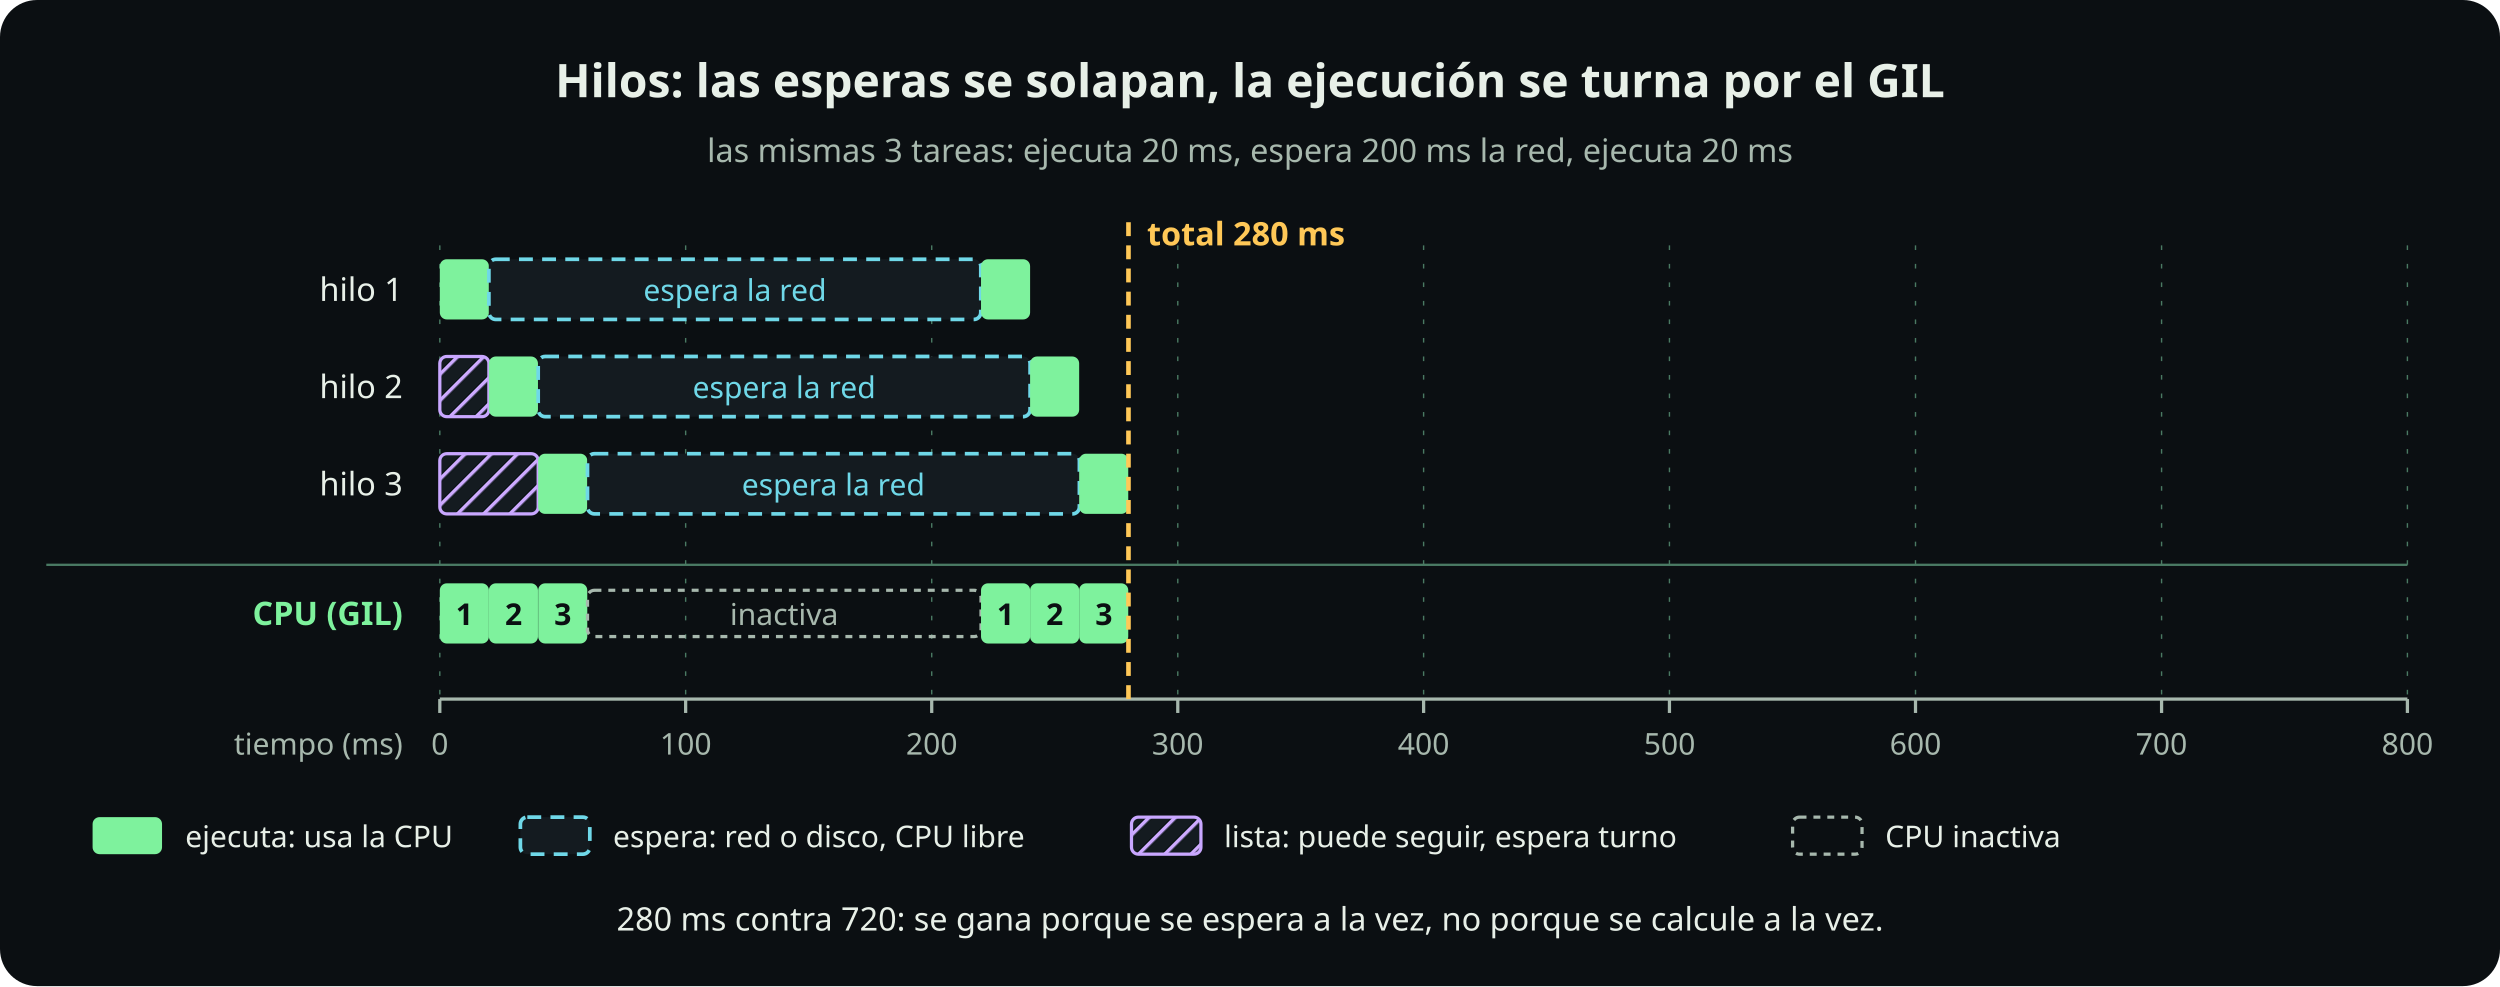
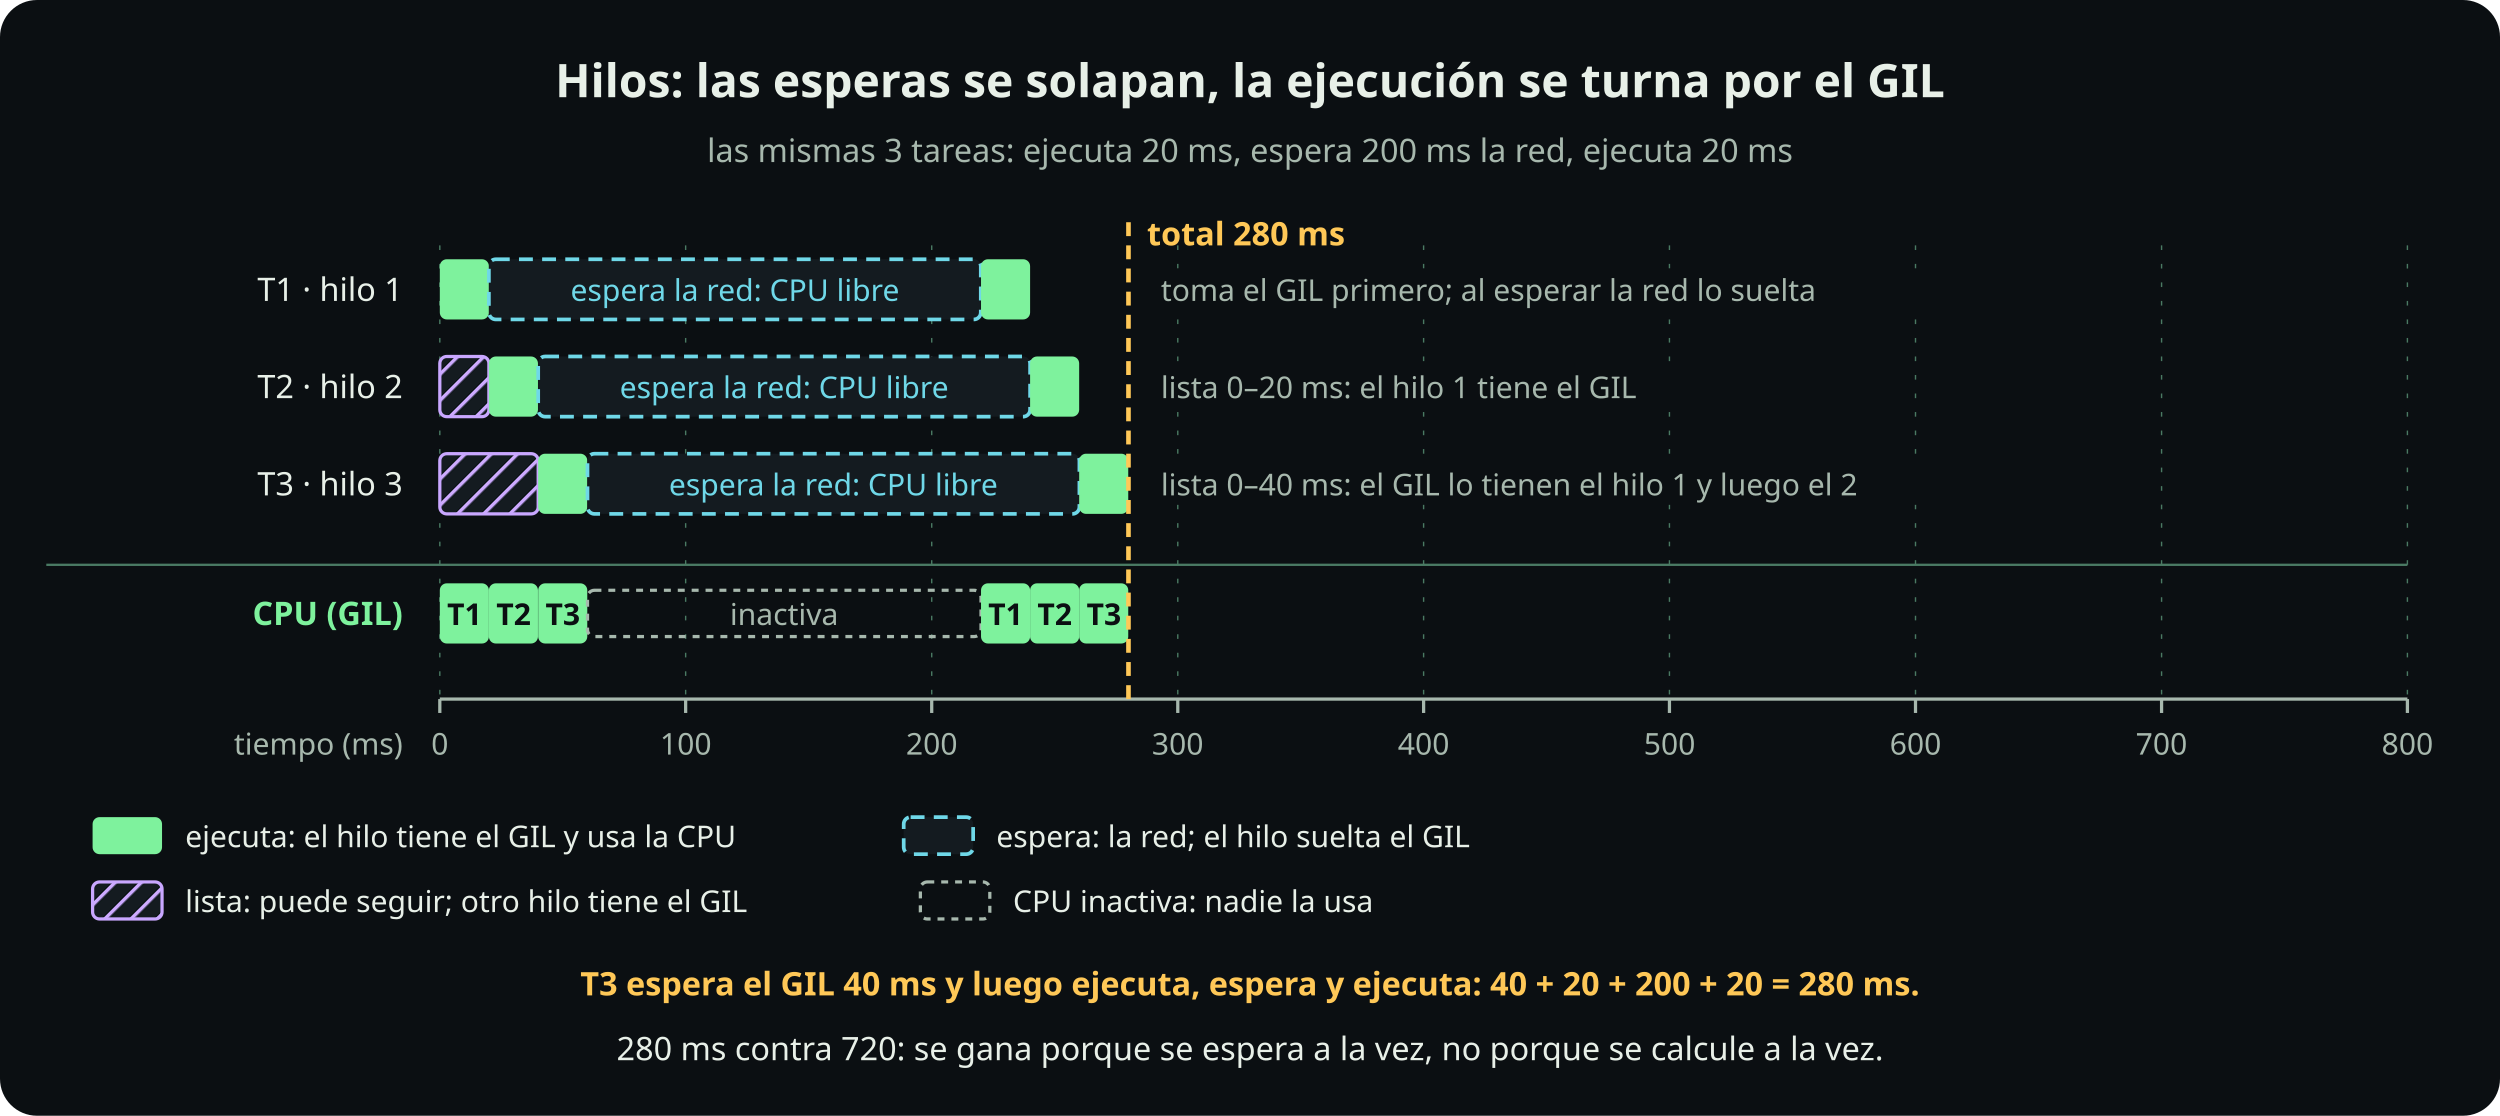
- <svg xmlns="http://www.w3.org/2000/svg" width="1080" height="426" viewBox="0 0 1080 426" role="img" aria-label="Diagrama de Gantt con eje de tiempo en milisegundos de 0 a 800. Las mismas tres tareas, una por hilo. Las tres esperas de 200 ms se solapan. La ejecucion se turna por el GIL: el hilo 2 queda listo sin turno, en rayado, de 0 a 20 ms y el hilo 3 de 0 a 40 ms, porque solo un hilo ejecuta Python a la vez. La fila de CPU nunca tiene dos tramos al mismo tiempo. Total 280 ms contra 720 del secuencial.">
-   <rect x="0" y="0" width="1080" height="426" rx="16" fill="#0b0f12" />
+ <svg xmlns="http://www.w3.org/2000/svg" width="1080" height="482" viewBox="0 0 1080 482" role="img" aria-label="Diagrama de Gantt con eje de tiempo en milisegundos de 0 a 800. Las mismas tres tareas, T1 a T3, una por hilo. Las tres esperas de 200 ms se solapan. La ejecucion se turna por el GIL: T2 queda lista, en rayado, de 0 a 20 ms porque el hilo 1 tiene el GIL, y T3 de 0 a 40 ms. La fila de CPU rotula T1, T2 o T3 segun que hilo tiene el GIL y nunca tiene dos tramos a la vez. Total 280 ms: 40 + 20 + 200 + 20.">
+   <rect x="0" y="0" width="1080" height="482" rx="16" fill="#0b0f12" />
  <defs>
    <marker id="f4a7a63" viewBox="0 0 10 10" refX="9" refY="5" markerWidth="6" markerHeight="6" orient="auto-start-reverse">
      <path d="M 0 0 L 10 5 L 0 10 z" fill="#4a7a63" />
    </marker>
    <marker id="f7ef29d" viewBox="0 0 10 10" refX="9" refY="5" markerWidth="6" markerHeight="6" orient="auto-start-reverse">
      <path d="M 0 0 L 10 5 L 0 10 z" fill="#7ef29d" />
    </marker>
    <marker id="fffc857" viewBox="0 0 10 10" refX="9" refY="5" markerWidth="6" markerHeight="6" orient="auto-start-reverse">
      <path d="M 0 0 L 10 5 L 0 10 z" fill="#ffc857" />
    </marker>
    <marker id="f6fd8e8" viewBox="0 0 10 10" refX="9" refY="5" markerWidth="6" markerHeight="6" orient="auto-start-reverse">
      <path d="M 0 0 L 10 5 L 0 10 z" fill="#6fd8e8" />
    </marker>
    <marker id="fc9a7ff" viewBox="0 0 10 10" refX="9" refY="5" markerWidth="6" markerHeight="6" orient="auto-start-reverse">
      <path d="M 0 0 L 10 5 L 0 10 z" fill="#c9a7ff" />
    </marker>
    <marker id="fff8a7a" viewBox="0 0 10 10" refX="9" refY="5" markerWidth="6" markerHeight="6" orient="auto-start-reverse">
      <path d="M 0 0 L 10 5 L 0 10 z" fill="#ff8a7a" />
    </marker>
    <marker id="fa7b8ad" viewBox="0 0 10 10" refX="9" refY="5" markerWidth="6" markerHeight="6" orient="auto-start-reverse">
      <path d="M 0 0 L 10 5 L 0 10 z" fill="#a7b8ad" />
    </marker>
    <marker id="fe8f0e8" viewBox="0 0 10 10" refX="9" refY="5" markerWidth="6" markerHeight="6" orient="auto-start-reverse">
      <path d="M 0 0 L 10 5 L 0 10 z" fill="#e8f0e8" />
    </marker>
  </defs>
  <defs>
    <pattern id="rayado" width="8" height="8" patternUnits="userSpaceOnUse" patternTransform="rotate(45)">
      <rect x="0" y="0" width="8" height="8" fill="#141b20" />
      <line x1="0" y1="0" x2="0" y2="8" stroke="#c9a7ff" stroke-width="3" />
    </pattern>
  </defs>
  <text x="540.0" y="42" fill="#e8f0e8" font-family="system-ui, sans-serif" font-size="20" font-weight="600" text-anchor="middle">Hilos: las esperas se solapan, la ejecución se turna por el GIL</text>
  <text x="540.0" y="70" fill="#a7b8ad" font-family="system-ui, sans-serif" font-size="14" font-weight="normal" text-anchor="middle">las mismas 3 tareas: ejecuta 20 ms, espera 200 ms la red, ejecuta 20 ms</text>
  <line x1="190.0" y1="106.0" x2="190.0" y2="302.0" stroke="#4a7a63" stroke-width="0.6" stroke-dasharray="2 6" />
  <line x1="296.2" y1="106.0" x2="296.2" y2="302.0" stroke="#4a7a63" stroke-width="0.6" stroke-dasharray="2 6" />
  <line x1="402.5" y1="106.0" x2="402.5" y2="302.0" stroke="#4a7a63" stroke-width="0.6" stroke-dasharray="2 6" />
  <line x1="508.8" y1="106.0" x2="508.8" y2="302.0" stroke="#4a7a63" stroke-width="0.6" stroke-dasharray="2 6" />
  <line x1="615.0" y1="106.0" x2="615.0" y2="302.0" stroke="#4a7a63" stroke-width="0.6" stroke-dasharray="2 6" />
  <line x1="721.2" y1="106.0" x2="721.2" y2="302.0" stroke="#4a7a63" stroke-width="0.6" stroke-dasharray="2 6" />
  <line x1="827.5" y1="106.0" x2="827.5" y2="302.0" stroke="#4a7a63" stroke-width="0.6" stroke-dasharray="2 6" />
  <line x1="933.8" y1="106.0" x2="933.8" y2="302.0" stroke="#4a7a63" stroke-width="0.6" stroke-dasharray="2 6" />
  <line x1="1040.0" y1="106.0" x2="1040.0" y2="302.0" stroke="#4a7a63" stroke-width="0.6" stroke-dasharray="2 6" />
-   <text x="174" y="130.0" fill="#e8f0e8" font-family="system-ui, sans-serif" font-size="14" font-weight="normal" text-anchor="end">hilo 1</text>
+   <text x="174" y="130.0" fill="#e8f0e8" font-family="system-ui, sans-serif" font-size="14" font-weight="normal" text-anchor="end">T1 · hilo 1</text>
  <rect x="190.0" y="112.0" width="21.2" height="26" rx="3" fill="#7ef29d" stroke="none" stroke-width="0" />
  <rect x="211.2" y="112.0" width="212.5" height="26" rx="3" fill="#141b20" stroke="#6fd8e8" stroke-width="1.6" stroke-dasharray="6 4" />
-   <text x="317.5" y="130.0" fill="#6fd8e8" font-family="system-ui, sans-serif" font-size="13" font-weight="normal" text-anchor="middle">espera la red</text>
+   <text x="317.5" y="130.0" fill="#6fd8e8" font-family="system-ui, sans-serif" font-size="13" font-weight="normal" text-anchor="middle">espera la red: CPU libre</text>
  <rect x="423.8" y="112.0" width="21.2" height="26" rx="3" fill="#7ef29d" stroke="none" stroke-width="0" />
-   <text x="174" y="172.0" fill="#e8f0e8" font-family="system-ui, sans-serif" font-size="14" font-weight="normal" text-anchor="end">hilo 2</text>
+   <rect x="497.5" y="116.0" width="357.4" height="18" rx="2" fill="#0b0f12" stroke="none" stroke-width="0" />
+   <text x="501.5" y="130.0" fill="#a7b8ad" font-family="system-ui, sans-serif" font-size="13" font-weight="normal" text-anchor="start">toma el GIL primero; al esperar la red lo suelta</text>
+   <text x="174" y="172.0" fill="#e8f0e8" font-family="system-ui, sans-serif" font-size="14" font-weight="normal" text-anchor="end">T2 · hilo 2</text>
  <rect x="190.0" y="154.0" width="21.2" height="26" rx="3" fill="url(#rayado)" stroke="#c9a7ff" stroke-width="1.4" />
  <rect x="211.2" y="154.0" width="21.2" height="26" rx="3" fill="#7ef29d" stroke="none" stroke-width="0" />
  <rect x="232.5" y="154.0" width="212.5" height="26" rx="3" fill="#141b20" stroke="#6fd8e8" stroke-width="1.6" stroke-dasharray="6 4" />
-   <text x="338.75" y="172.0" fill="#6fd8e8" font-family="system-ui, sans-serif" font-size="13" font-weight="normal" text-anchor="middle">espera la red</text>
+   <text x="338.75" y="172.0" fill="#6fd8e8" font-family="system-ui, sans-serif" font-size="13" font-weight="normal" text-anchor="middle">espera la red: CPU libre</text>
  <rect x="445.0" y="154.0" width="21.2" height="26" rx="3" fill="#7ef29d" stroke="none" stroke-width="0" />
-   <text x="174" y="214.0" fill="#e8f0e8" font-family="system-ui, sans-serif" font-size="14" font-weight="normal" text-anchor="end">hilo 3</text>
+   <rect x="497.5" y="158.0" width="277.4" height="18" rx="2" fill="#0b0f12" stroke="none" stroke-width="0" />
+   <text x="501.5" y="172.0" fill="#a7b8ad" font-family="system-ui, sans-serif" font-size="13" font-weight="normal" text-anchor="start">lista 0–20 ms: el hilo 1 tiene el GIL</text>
+   <text x="174" y="214.0" fill="#e8f0e8" font-family="system-ui, sans-serif" font-size="14" font-weight="normal" text-anchor="end">T3 · hilo 3</text>
  <rect x="190.0" y="196.0" width="42.5" height="26" rx="3" fill="url(#rayado)" stroke="#c9a7ff" stroke-width="1.4" />
  <rect x="232.5" y="196.0" width="21.2" height="26" rx="3" fill="#7ef29d" stroke="none" stroke-width="0" />
  <rect x="253.8" y="196.0" width="212.5" height="26" rx="3" fill="#141b20" stroke="#6fd8e8" stroke-width="1.6" stroke-dasharray="6 4" />
-   <text x="360.0" y="214.0" fill="#6fd8e8" font-family="system-ui, sans-serif" font-size="13" font-weight="normal" text-anchor="middle">espera la red</text>
+   <text x="360.0" y="214.0" fill="#6fd8e8" font-family="system-ui, sans-serif" font-size="13" font-weight="normal" text-anchor="middle">espera la red: CPU libre</text>
  <rect x="466.2" y="196.0" width="21.2" height="26" rx="3" fill="#7ef29d" stroke="none" stroke-width="0" />
+   <rect x="497.5" y="200.0" width="401.1" height="18" rx="2" fill="#0b0f12" stroke="none" stroke-width="0" />
+   <text x="501.5" y="214.0" fill="#a7b8ad" font-family="system-ui, sans-serif" font-size="13" font-weight="normal" text-anchor="start">lista 0–40 ms: el GIL lo tienen el hilo 1 y luego el 2</text>
  <line x1="20.0" y1="244.0" x2="1040.0" y2="244.0" stroke="#4a7a63" stroke-width="1" />
  <text x="174" y="270.0" fill="#7ef29d" font-family="system-ui, sans-serif" font-size="14" font-weight="600" text-anchor="end">CPU (GIL)</text>
  <rect x="190.0" y="252.0" width="21.2" height="26" rx="3" fill="#7ef29d" stroke="none" stroke-width="0" />
-   <text x="200.625" y="270.0" fill="#0b0f12" font-family="system-ui, sans-serif" font-size="13" font-weight="600" text-anchor="middle">1</text>
+   <text x="200.625" y="270.0" fill="#0b0f12" font-family="system-ui, sans-serif" font-size="13" font-weight="600" text-anchor="middle">T1</text>
  <rect x="211.2" y="252.0" width="21.2" height="26" rx="3" fill="#7ef29d" stroke="none" stroke-width="0" />
-   <text x="221.875" y="270.0" fill="#0b0f12" font-family="system-ui, sans-serif" font-size="13" font-weight="600" text-anchor="middle">2</text>
+   <text x="221.875" y="270.0" fill="#0b0f12" font-family="system-ui, sans-serif" font-size="13" font-weight="600" text-anchor="middle">T2</text>
  <rect x="232.5" y="252.0" width="21.2" height="26" rx="3" fill="#7ef29d" stroke="none" stroke-width="0" />
-   <text x="243.125" y="270.0" fill="#0b0f12" font-family="system-ui, sans-serif" font-size="13" font-weight="600" text-anchor="middle">3</text>
+   <text x="243.125" y="270.0" fill="#0b0f12" font-family="system-ui, sans-serif" font-size="13" font-weight="600" text-anchor="middle">T3</text>
  <rect x="253.8" y="255.0" width="170.0" height="20" rx="3" fill="none" stroke="#a7b8ad" stroke-width="1.4" stroke-dasharray="3 3" />
  <text x="338.75" y="270.0" fill="#a7b8ad" font-family="system-ui, sans-serif" font-size="13" font-weight="normal" text-anchor="middle">inactiva</text>
  <rect x="423.8" y="252.0" width="21.2" height="26" rx="3" fill="#7ef29d" stroke="none" stroke-width="0" />
-   <text x="434.375" y="270.0" fill="#0b0f12" font-family="system-ui, sans-serif" font-size="13" font-weight="600" text-anchor="middle">1</text>
+   <text x="434.375" y="270.0" fill="#0b0f12" font-family="system-ui, sans-serif" font-size="13" font-weight="600" text-anchor="middle">T1</text>
  <rect x="445.0" y="252.0" width="21.2" height="26" rx="3" fill="#7ef29d" stroke="none" stroke-width="0" />
-   <text x="455.625" y="270.0" fill="#0b0f12" font-family="system-ui, sans-serif" font-size="13" font-weight="600" text-anchor="middle">2</text>
+   <text x="455.625" y="270.0" fill="#0b0f12" font-family="system-ui, sans-serif" font-size="13" font-weight="600" text-anchor="middle">T2</text>
  <rect x="466.2" y="252.0" width="21.2" height="26" rx="3" fill="#7ef29d" stroke="none" stroke-width="0" />
-   <text x="476.875" y="270.0" fill="#0b0f12" font-family="system-ui, sans-serif" font-size="13" font-weight="600" text-anchor="middle">3</text>
+   <text x="476.875" y="270.0" fill="#0b0f12" font-family="system-ui, sans-serif" font-size="13" font-weight="600" text-anchor="middle">T3</text>
  <line x1="190.0" y1="302.0" x2="1040.0" y2="302.0" stroke="#a7b8ad" stroke-width="1.4" />
  <line x1="190.0" y1="302.0" x2="190.0" y2="308.0" stroke="#a7b8ad" stroke-width="1.4" />
  <text x="190.0" y="326" fill="#a7b8ad" font-family="system-ui, sans-serif" font-size="13" font-weight="normal" text-anchor="middle">0</text>
  <line x1="296.2" y1="302.0" x2="296.2" y2="308.0" stroke="#a7b8ad" stroke-width="1.4" />
  <text x="296.25" y="326" fill="#a7b8ad" font-family="system-ui, sans-serif" font-size="13" font-weight="normal" text-anchor="middle">100</text>
  <line x1="402.5" y1="302.0" x2="402.5" y2="308.0" stroke="#a7b8ad" stroke-width="1.4" />
  <text x="402.5" y="326" fill="#a7b8ad" font-family="system-ui, sans-serif" font-size="13" font-weight="normal" text-anchor="middle">200</text>
  <line x1="508.8" y1="302.0" x2="508.8" y2="308.0" stroke="#a7b8ad" stroke-width="1.4" />
  <text x="508.75" y="326" fill="#a7b8ad" font-family="system-ui, sans-serif" font-size="13" font-weight="normal" text-anchor="middle">300</text>
  <line x1="615.0" y1="302.0" x2="615.0" y2="308.0" stroke="#a7b8ad" stroke-width="1.4" />
  <text x="615.0" y="326" fill="#a7b8ad" font-family="system-ui, sans-serif" font-size="13" font-weight="normal" text-anchor="middle">400</text>
  <line x1="721.2" y1="302.0" x2="721.2" y2="308.0" stroke="#a7b8ad" stroke-width="1.4" />
  <text x="721.25" y="326" fill="#a7b8ad" font-family="system-ui, sans-serif" font-size="13" font-weight="normal" text-anchor="middle">500</text>
  <line x1="827.5" y1="302.0" x2="827.5" y2="308.0" stroke="#a7b8ad" stroke-width="1.4" />
  <text x="827.5" y="326" fill="#a7b8ad" font-family="system-ui, sans-serif" font-size="13" font-weight="normal" text-anchor="middle">600</text>
  <line x1="933.8" y1="302.0" x2="933.8" y2="308.0" stroke="#a7b8ad" stroke-width="1.4" />
  <text x="933.75" y="326" fill="#a7b8ad" font-family="system-ui, sans-serif" font-size="13" font-weight="normal" text-anchor="middle">700</text>
  <line x1="1040.0" y1="302.0" x2="1040.0" y2="308.0" stroke="#a7b8ad" stroke-width="1.4" />
  <text x="1040.0" y="326" fill="#a7b8ad" font-family="system-ui, sans-serif" font-size="13" font-weight="normal" text-anchor="middle">800</text>
  <text x="174" y="326" fill="#a7b8ad" font-family="system-ui, sans-serif" font-size="13" font-weight="normal" text-anchor="end">tiempo (ms)</text>
  <line x1="487.5" y1="96.0" x2="487.5" y2="302.0" stroke="#ffc857" stroke-width="2" stroke-dasharray="6 4" />
  <text x="495.5" y="106" fill="#ffc857" font-family="system-ui, sans-serif" font-size="14" font-weight="600" text-anchor="start">total 280 ms</text>
  <rect x="40.0" y="353.0" width="30.0" height="16" rx="3" fill="#7ef29d" stroke="none" stroke-width="0" />
-   <text x="80" y="366" fill="#e8f0e8" font-family="system-ui, sans-serif" font-size="13" font-weight="normal" text-anchor="start">ejecuta: usa la CPU</text>
-   <rect x="224.8" y="353.0" width="30.0" height="16" rx="3" fill="#141b20" stroke="#6fd8e8" stroke-width="1.6" stroke-dasharray="6 4" />
-   <text x="264.8" y="366" fill="#e8f0e8" font-family="system-ui, sans-serif" font-size="13" font-weight="normal" text-anchor="start">espera: red o disco, CPU libre</text>
-   <rect x="488.8" y="353.0" width="30.0" height="16" rx="3" fill="url(#rayado)" stroke="#c9a7ff" stroke-width="1.4" />
-   <text x="528.8" y="366" fill="#e8f0e8" font-family="system-ui, sans-serif" font-size="13" font-weight="normal" text-anchor="start">lista: puede seguir, espera turno</text>
-   <rect x="774.4" y="353.0" width="30.0" height="16" rx="3" fill="none" stroke="#a7b8ad" stroke-width="1.4" stroke-dasharray="3 3" />
-   <text x="814.4" y="366" fill="#e8f0e8" font-family="system-ui, sans-serif" font-size="13" font-weight="normal" text-anchor="start">CPU inactiva</text>
-   <text x="540.0" y="402" fill="#e8f0e8" font-family="system-ui, sans-serif" font-size="14" font-weight="normal" text-anchor="middle">280 ms contra 720: se gana porque se espera a la vez, no porque se calcule a la vez.</text>
+   <text x="80" y="366" fill="#e8f0e8" font-family="system-ui, sans-serif" font-size="13" font-weight="normal" text-anchor="start">ejecuta: el hilo tiene el GIL y usa la CPU</text>
+   <rect x="390.4" y="353.0" width="30.0" height="16" rx="3" fill="#141b20" stroke="#6fd8e8" stroke-width="1.6" stroke-dasharray="6 4" />
+   <text x="430.4" y="366" fill="#e8f0e8" font-family="system-ui, sans-serif" font-size="13" font-weight="normal" text-anchor="start">espera: la red; el hilo suelta el GIL</text>
+   <rect x="40.0" y="381.0" width="30.0" height="16" rx="3" fill="url(#rayado)" stroke="#c9a7ff" stroke-width="1.4" />
+   <text x="80" y="394" fill="#e8f0e8" font-family="system-ui, sans-serif" font-size="13" font-weight="normal" text-anchor="start">lista: puede seguir; otro hilo tiene el GIL</text>
+   <rect x="397.6" y="381.0" width="30.0" height="16" rx="3" fill="none" stroke="#a7b8ad" stroke-width="1.4" stroke-dasharray="3 3" />
+   <text x="437.6" y="394" fill="#e8f0e8" font-family="system-ui, sans-serif" font-size="13" font-weight="normal" text-anchor="start">CPU inactiva: nadie la usa</text>
+   <text x="540.0" y="430" fill="#ffc857" font-family="system-ui, sans-serif" font-size="14" font-weight="600" text-anchor="middle">T3 espera el GIL 40 ms y luego ejecuta, espera y ejecuta: 40 + 20 + 200 + 20 = 280 ms.</text>
+   <text x="540.0" y="458" fill="#e8f0e8" font-family="system-ui, sans-serif" font-size="14" font-weight="normal" text-anchor="middle">280 ms contra 720: se gana porque se espera a la vez, no porque se calcule a la vez.</text>
</svg>
